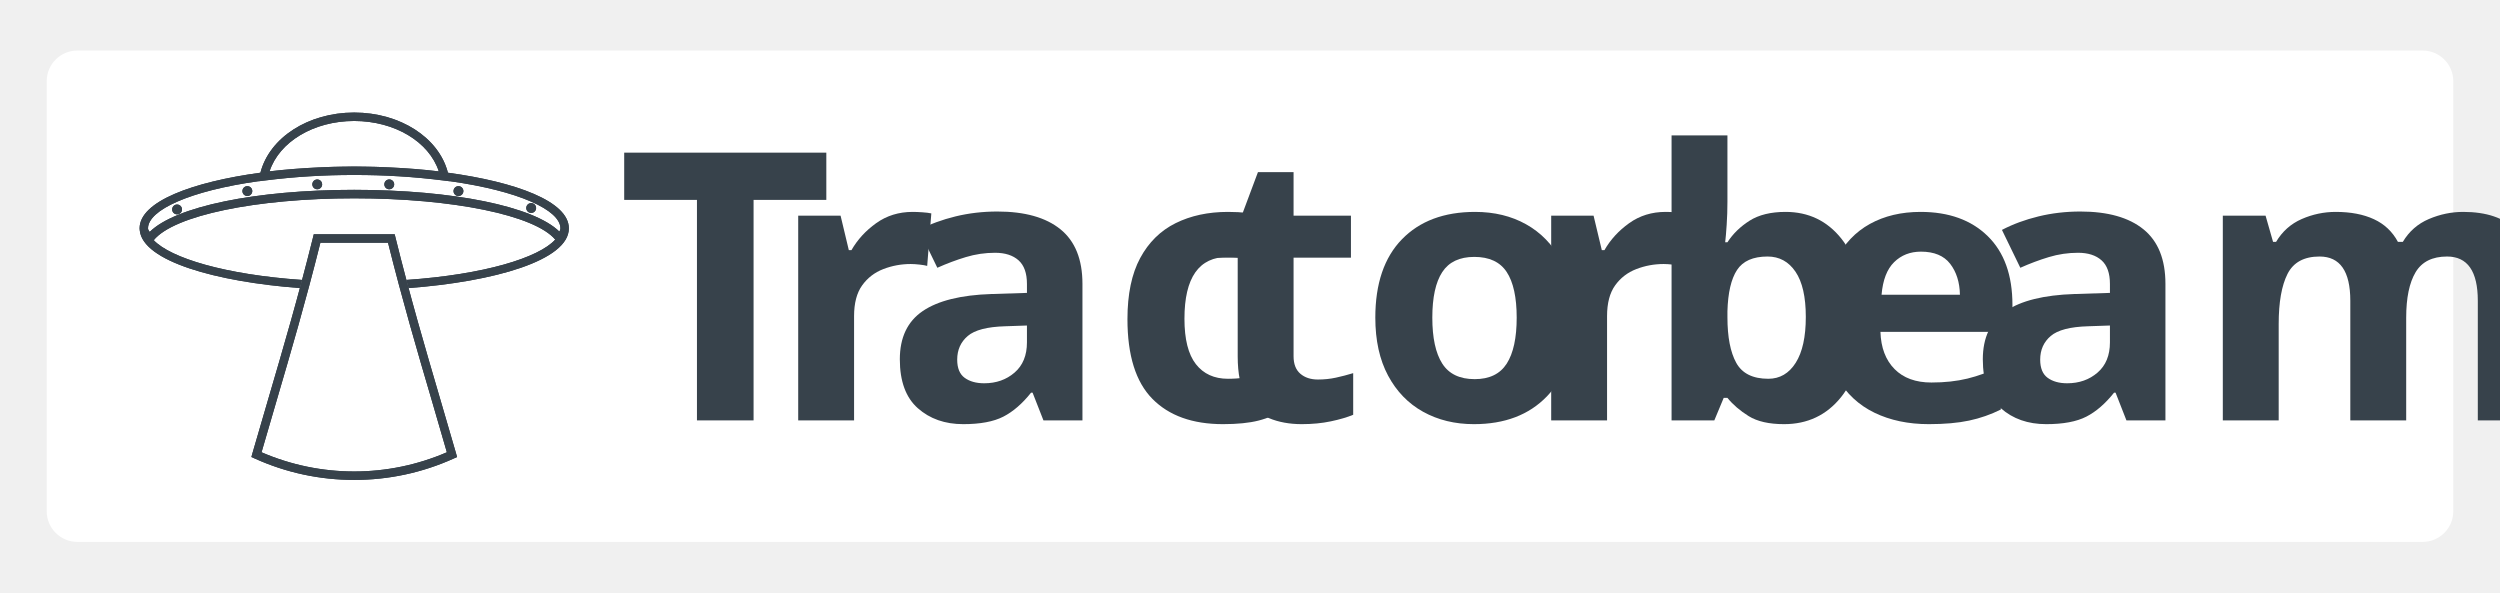
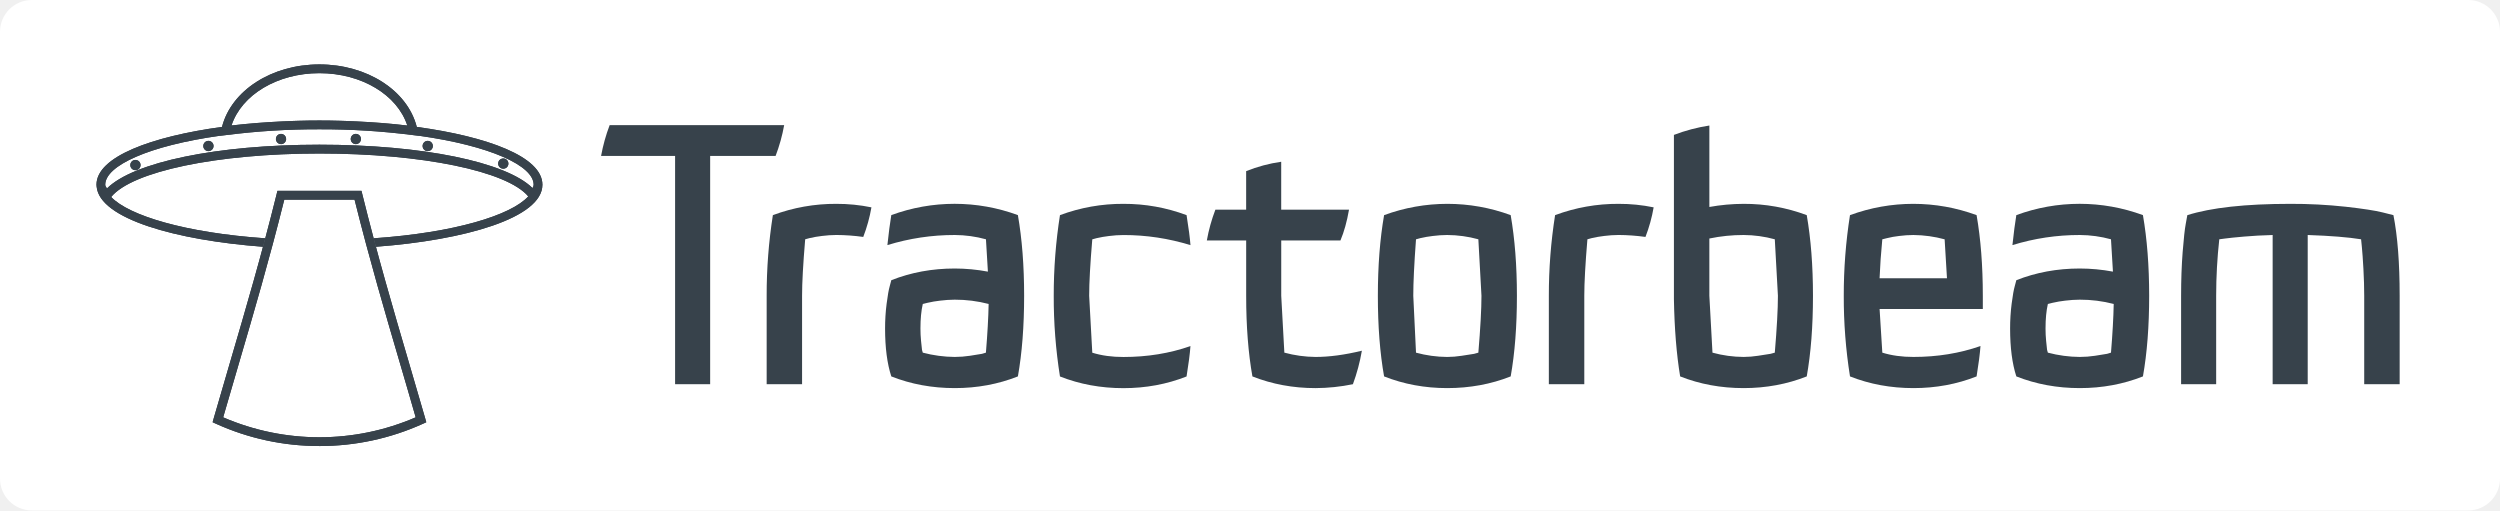
- <svg xmlns="http://www.w3.org/2000/svg" id="Logo" viewBox="0 0 3600 853.13">
-   <defs>
-     <style>.cls-1{fill:#fff;}.cls-2,.cls-3{fill:#37424b;}.cls-3{font-size:540px;font-family:Quam-Bold, Quam;font-weight:700;}.cls-4{letter-spacing:-0.11em;}.cls-5{letter-spacing:-0.03em;}.cls-6{letter-spacing:-0.01em;}.cls-7{letter-spacing:-0.01em;}.cls-8{letter-spacing:-0.01em;}</style>
+ <svg xmlns="http://www.w3.org/2000/svg" height="707.56" width="3465.46" version="1.1" viewBox="0 0 3465.46 707.56" id="Logo">
+   <defs id="defs12">
+     <style id="style10">.cls-1{fill:#fff;}.cls-2{fill:#37424b;}</style>
  </defs>
-   <rect id="Background" class="cls-1" x="67.27" y="72.78" width="3465.46" height="707.56" rx="44.15" />
-   <g id="Saucer">
-     <path class="cls-2" d="M254.94,308.69a7.1,7.1,0,1,1,7.15-7.13,7.09,7.09,0,0,1-7.15,7.13Zm0,0" />
-     <path class="cls-2" d="M254.94,308.68a7.1,7.1,0,1,1,7.15-7.13,7.08,7.08,0,0,1-7.15,7.13Zm0,0" />
-     <path class="cls-2" d="M356.14,282.26a7.11,7.11,0,1,1,7.15-7.13,7.12,7.12,0,0,1-7.15,7.13Zm0,0" />
-     <path class="cls-2" d="M356.14,282.27a7.11,7.11,0,1,1,7.15-7.15,7.13,7.13,0,0,1-7.15,7.15Zm0,0" />
-     <path class="cls-2" d="M456.84,272.58a7.1,7.1,0,1,1,7.07-7.08,7.11,7.11,0,0,1-7.07,7.08Zm0,0" />
-     <path class="cls-2" d="M456.84,272.57a7.1,7.1,0,1,1,7.07-7.05,7.08,7.08,0,0,1-7.07,7.05Zm0,0" />
-     <path class="cls-2" d="M560.51,272.58a7.1,7.1,0,1,1,7.13-7.08,7.16,7.16,0,0,1-7.13,7.08Zm0,0" />
-     <path class="cls-2" d="M560.51,272.57a7.1,7.1,0,1,1,7.13-7.05,7.13,7.13,0,0,1-7.13,7.05Zm0,0" />
-     <path class="cls-2" d="M660.16,282.26a7.11,7.11,0,1,1,7.12-7.13,7.12,7.12,0,0,1-7.12,7.13Zm0,0" />
-     <path class="cls-2" d="M660.16,282.27a7.11,7.11,0,1,1,7.12-7.15,7.12,7.12,0,0,1-7.12,7.15Zm0,0" />
-     <path class="cls-2" d="M764.88,306.64a7.1,7.1,0,1,1,7.13-7.07,7.09,7.09,0,0,1-7.13,7.07Zm0,0" />
-     <path class="cls-2" d="M764.88,306.64a7.11,7.11,0,1,1,7.13-7.06,7.09,7.09,0,0,1-7.13,7.06Zm0,0" />
-     <path class="cls-2" d="M645,248.7c-12.93-50.46-68.83-86.64-135-86.64s-122,36.18-135,86.64C277.36,262.05,201,290,201,328.82a17.24,17.24,0,0,0,.22,2.77c4.23,44.52,109.88,74.19,230.58,83.23,1.05-3.87,2.12-7.76,3.17-11.72-110.93-7.63-189.1-31.51-213.62-57.24,29-35.55,147-60.28,288.75-60.28,142,0,260,24.32,289.45,59.43C776,371.08,697.39,395.4,585.17,403.1c1.07,4,2.12,7.85,3.18,11.72,123.24-9.24,230.81-39.92,230.81-86,0-38.86-76.4-66.77-174.13-80.12Zm-135-74.48c58.36,0,108,30,121.89,72.56-22.83-2.75-46.49-4.6-70.8-5.72-4.45-.21-8.9-.36-13.28-.56-3-.07-6-.22-8.92-.29-9.61-.29-19.29-.41-28.89-.41s-19.23.12-28.91.41c-3,.07-5.86.22-8.83.29-4.45.13-8.9.35-13.35.56-24.31,1.12-48,3-70.75,5.65,13.93-42.46,63.53-72.49,121.84-72.49Zm295.38,159.2c-36.81-36.19-152.92-60.07-295.38-60.07-141.91,0-257.72,24.1-294.48,60.65-1.54-2.14-2.39-3.55-2.39-5.18,0-26.41,60.35-54.05,159.14-67.89l-.07.12L380.8,260a1002.68,1002.68,0,0,1,129.26-8,1003.47,1003.47,0,0,1,129.31,8l8.49,1.05v-.12C746.58,274.77,807,302.41,807,328.82a7.65,7.65,0,0,1-1.56,4.6Zm0,0" />
-     <path class="cls-2" d="M645,248.69c-12.93-50.45-68.83-86.63-135-86.63s-122,36.18-135,86.63C277.36,262,201,290,201,328.83a16.91,16.91,0,0,0,.22,2.75c4.23,44.52,109.88,74.21,230.58,83.26,1.05-3.89,2.12-7.78,3.17-11.74-110.93-7.64-189.1-31.52-213.62-57.24,29-35.55,147-60.28,288.75-60.28,142,0,260,24.31,289.45,59.43C776,371.09,697.39,395.39,585.17,403.1c1.07,4,2.12,7.85,3.18,11.74,123.24-9.27,230.81-39.93,230.81-86,0-38.87-76.4-66.79-174.13-80.14Zm-135-74.48c58.36,0,108,30,121.89,72.58-22.83-2.77-46.49-4.59-70.8-5.73-4.45-.22-8.9-.35-13.28-.56-3-.08-6-.22-8.92-.29-9.61-.27-19.29-.42-28.89-.42s-19.23.15-28.91.42c-3,.07-5.86.21-8.83.29-4.45.14-8.9.34-13.35.56-24.31,1.14-48,3-70.75,5.66,13.93-42.48,63.53-72.51,121.84-72.51ZM805.44,333.43c-36.81-36.18-152.92-60.08-295.38-60.08-141.91,0-257.72,24.1-294.48,60.64-1.54-2.12-2.39-3.53-2.39-5.16,0-26.43,60.35-54.05,159.14-67.91l-.07.15L380.8,260a1002.73,1002.73,0,0,1,129.26-8,1003.52,1003.52,0,0,1,129.31,8l8.49,1.07v-.15C746.58,274.78,807,302.4,807,328.83a7.67,7.67,0,0,1-1.56,4.6Zm0,0" />
-     <path class="cls-2" d="M510.06,691.07a346.15,346.15,0,0,1-143.24-30.81L362,658.07l1.41-5.1c7.71-26.77,15.56-53.49,23.47-80.48,20.91-71.23,42.55-144.8,63.82-230.52l1.12-4.66H568.35l1.14,4.66c21.27,85.72,42.89,159.36,63.8,230.59,7.93,27,15.76,53.64,23.47,80.41l1.41,5.1-4.8,2.19a346.71,346.71,0,0,1-143.31,30.81ZM376.64,651.29a336.06,336.06,0,0,0,266.84,0c-7.15-25.09-14.49-50-21.91-75.33-20.57-70-41.84-142.39-62.83-226.42H461.36c-21,84-42.19,156.32-62.74,226.35-7.49,25.29-14.78,50.31-22,75.4Zm0,0" />
-     <path class="cls-2" d="M510.06,691.06a346.15,346.15,0,0,1-143.24-30.81L362,658.07l1.41-5.09c7.71-26.79,15.56-53.49,23.47-80.48C407.79,501.26,429.43,427.7,450.7,342l1.12-4.65H568.35l1.14,4.65c21.27,85.73,42.89,159.36,63.8,230.58,7.93,27,15.76,53.64,23.47,80.43l1.41,5.09-4.8,2.18a346.71,346.71,0,0,1-143.31,30.81ZM376.64,651.28a335.94,335.94,0,0,0,266.84,0c-7.15-25.09-14.49-50-21.91-75.33-20.57-70-41.84-142.39-62.83-226.42H461.36c-21,84-42.19,156.32-62.74,226.35-7.49,25.29-14.78,50.31-22,75.4Zm0,0" />
+   <rect rx="44.15" height="707.56" width="3465.46" y="0" x="0" class="cls-1" id="Background" />
+   <g transform="translate(-67.27,-72.78)" id="Saucer">
+     <path id="path15" d="m 254.94,308.69 a 7.1,7.1 0 1 1 7.15,-7.13 7.09,7.09 0 0 1 -7.15,7.13 z m 0,0" class="cls-2" />
+     <path id="path17" d="m 254.94,308.68 a 7.1,7.1 0 1 1 7.15,-7.13 7.08,7.08 0 0 1 -7.15,7.13 z m 0,0" class="cls-2" />
+     <path id="path19" d="m 356.14,282.26 a 7.11,7.11 0 1 1 7.15,-7.13 7.12,7.12 0 0 1 -7.15,7.13 z m 0,0" class="cls-2" />
+     <path id="path21" d="m 356.14,282.27 a 7.11,7.11 0 1 1 7.15,-7.15 7.13,7.13 0 0 1 -7.15,7.15 z m 0,0" class="cls-2" />
+     <path id="path23" d="m 456.84,272.58 a 7.1,7.1 0 1 1 7.07,-7.08 7.11,7.11 0 0 1 -7.07,7.08 z m 0,0" class="cls-2" />
+     <path id="path25" d="m 456.84,272.57 a 7.1,7.1 0 1 1 7.07,-7.05 7.08,7.08 0 0 1 -7.07,7.05 z m 0,0" class="cls-2" />
+     <path id="path27" d="m 560.51,272.58 a 7.1,7.1 0 1 1 7.13,-7.08 7.16,7.16 0 0 1 -7.13,7.08 z m 0,0" class="cls-2" />
+     <path id="path29" d="m 560.51,272.57 a 7.1,7.1 0 1 1 7.13,-7.05 7.13,7.13 0 0 1 -7.13,7.05 z m 0,0" class="cls-2" />
+     <path id="path31" d="m 660.16,282.26 a 7.11,7.11 0 1 1 7.12,-7.13 7.12,7.12 0 0 1 -7.12,7.13 z m 0,0" class="cls-2" />
+     <path id="path33" d="m 660.16,282.27 a 7.11,7.11 0 1 1 7.12,-7.15 7.12,7.12 0 0 1 -7.12,7.15 z m 0,0" class="cls-2" />
+     <path id="path35" d="m 764.88,306.64 a 7.1,7.1 0 1 1 7.13,-7.07 7.09,7.09 0 0 1 -7.13,7.07 z m 0,0" class="cls-2" />
+     <path id="path37" d="m 764.88,306.64 a 7.11,7.11 0 1 1 7.13,-7.06 7.09,7.09 0 0 1 -7.13,7.06 z m 0,0" class="cls-2" />
+     <path id="path39" d="m 645,248.7 c -12.93,-50.46 -68.83,-86.64 -135,-86.64 -66.17,0 -122,36.18 -135,86.64 -97.64,13.35 -174,41.3 -174,80.12 a 17.24,17.24 0 0 0 0.22,2.77 c 4.23,44.52 109.88,74.19 230.58,83.23 1.05,-3.87 2.12,-7.76 3.17,-11.72 -110.93,-7.63 -189.1,-31.51 -213.62,-57.24 29,-35.55 147,-60.28 288.75,-60.28 142,0 260,24.32 289.45,59.43 -23.55,26.07 -102.16,50.39 -214.38,58.09 1.07,4 2.12,7.85 3.18,11.72 123.24,-9.24 230.81,-39.92 230.81,-86 0,-38.86 -76.4,-66.77 -174.13,-80.12 z M 510,174.22 c 58.36,0 108,30 121.89,72.56 -22.83,-2.75 -46.49,-4.6 -70.8,-5.72 -4.45,-0.21 -8.9,-0.36 -13.28,-0.56 -3,-0.07 -6,-0.22 -8.92,-0.29 -9.61,-0.29 -19.29,-0.41 -28.89,-0.41 -9.6,0 -19.23,0.12 -28.91,0.41 -3,0.07 -5.86,0.22 -8.83,0.29 -4.45,0.13 -8.9,0.35 -13.35,0.56 -24.31,1.12 -48,3 -70.75,5.65 13.93,-42.46 63.53,-72.49 121.84,-72.49 z m 295.38,159.2 C 768.57,297.23 652.46,273.35 510,273.35 c -141.91,0 -257.72,24.1 -294.48,60.65 -1.54,-2.14 -2.39,-3.55 -2.39,-5.18 0,-26.41 60.35,-54.05 159.14,-67.89 l -0.07,0.12 8.6,-1.05 a 1002.68,1002.68 0 0 1 129.26,-8 1003.47,1003.47 0 0 1 129.31,8 l 8.49,1.05 v -0.12 C 746.58,274.77 807,302.41 807,328.82 a 7.65,7.65 0 0 1 -1.56,4.6 z m 0,0" class="cls-2" />
+     <path id="path41" d="m 645,248.69 c -12.93,-50.45 -68.83,-86.63 -135,-86.63 -66.17,0 -122,36.18 -135,86.63 C 277.36,262 201,290 201,328.83 a 16.91,16.91 0 0 0 0.22,2.75 c 4.23,44.52 109.88,74.21 230.58,83.26 1.05,-3.89 2.12,-7.78 3.17,-11.74 -110.93,-7.64 -189.1,-31.52 -213.62,-57.24 29,-35.55 147,-60.28 288.75,-60.28 142,0 260,24.31 289.45,59.43 -23.55,26.08 -102.16,50.38 -214.38,58.09 1.07,4 2.12,7.85 3.18,11.74 123.24,-9.27 230.81,-39.93 230.81,-86 0,-38.87 -76.4,-66.79 -174.13,-80.14 z M 510,174.21 c 58.36,0 108,30 121.89,72.58 -22.83,-2.77 -46.49,-4.59 -70.8,-5.73 -4.45,-0.22 -8.9,-0.35 -13.28,-0.56 -3,-0.08 -6,-0.22 -8.92,-0.29 -9.61,-0.27 -19.29,-0.42 -28.89,-0.42 -9.6,0 -19.23,0.15 -28.91,0.42 -3,0.07 -5.86,0.21 -8.83,0.29 -4.45,0.14 -8.9,0.34 -13.35,0.56 -24.31,1.14 -48,3 -70.75,5.66 13.93,-42.48 63.53,-72.51 121.84,-72.51 z m 295.44,159.22 c -36.81,-36.18 -152.92,-60.08 -295.38,-60.08 -141.91,0 -257.72,24.1 -294.48,60.64 -1.54,-2.12 -2.39,-3.53 -2.39,-5.16 0,-26.43 60.35,-54.05 159.14,-67.91 l -0.07,0.15 8.54,-1.07 a 1002.73,1002.73 0 0 1 129.26,-8 1003.52,1003.52 0 0 1 129.31,8 l 8.49,1.07 v -0.15 C 746.58,274.78 807,302.4 807,328.83 a 7.67,7.67 0 0 1 -1.56,4.6 z m 0,0" class="cls-2" />
+     <path id="path43" d="M 510.06,691.07 A 346.15,346.15 0 0 1 366.82,660.26 l -4.82,-2.19 1.41,-5.1 c 7.71,-26.77 15.56,-53.49 23.47,-80.48 20.91,-71.23 42.55,-144.8 63.82,-230.52 l 1.12,-4.66 h 116.53 l 1.14,4.66 c 21.27,85.72 42.89,159.36 63.8,230.59 7.93,27 15.76,53.64 23.47,80.41 l 1.41,5.1 -4.8,2.19 A 346.71,346.71 0 0 1 510.06,691.07 Z M 376.64,651.29 a 336.06,336.06 0 0 0 266.84,0 c -7.15,-25.09 -14.49,-50 -21.91,-75.33 -20.57,-70 -41.84,-142.39 -62.83,-226.42 h -97.38 c -21,84 -42.19,156.32 -62.74,226.35 -7.49,25.29 -14.78,50.31 -22,75.4 z m 0,0" class="cls-2" />
+     <path id="path45" d="M 510.06,691.06 A 346.15,346.15 0 0 1 366.82,660.25 l -4.82,-2.18 1.41,-5.09 c 7.71,-26.79 15.56,-53.49 23.47,-80.48 20.91,-71.24 42.55,-144.8 63.82,-230.5 l 1.12,-4.65 h 116.53 l 1.14,4.65 c 21.27,85.73 42.89,159.36 63.8,230.58 7.93,27 15.76,53.64 23.47,80.43 l 1.41,5.09 -4.8,2.18 A 346.71,346.71 0 0 1 510.06,691.09 Z M 376.64,651.28 a 335.94,335.94 0 0 0 266.84,0 c -7.15,-25.09 -14.49,-50 -21.91,-75.33 -20.57,-70 -41.84,-142.39 -62.83,-226.42 h -97.38 c -21,84 -42.19,156.32 -62.74,226.35 -7.49,25.29 -14.78,50.31 -22,75.4 z m 0,0" class="cls-2" />
  </g>
-   <text id="Name" class="cls-3" transform="translate(888.05 605.37)">
-     <tspan class="cls-4">T</tspan>
-     <tspan class="cls-5" x="219.24" y="0">r</tspan>
-     <tspan x="385.02" y="0">ac</tspan>
-     <tspan class="cls-6" x="843.47" y="0">t</tspan>
-     <tspan x="1068.11" y="0">o</tspan>
-     <tspan class="cls-7" x="1303.54" y="0">r</tspan>
-     <tspan x="1476.88" y="0">b</tspan>
-     <tspan class="cls-8" x="1713.94" y="0">e</tspan>
-     <tspan x="1944.52" y="0">am</tspan>
-   </text>
+   <path id="path48" d="M 845.08,173.49 H 1087 a 238.82,238.82 0 0 1 -11.88,42.66 H 984.4 V 532.59 H 935.8 V 216.15 H 833.2 a 243.88,243.88 0 0 1 11.88,-42.66 z" class="cls-2" />
+   <path id="path50" d="m 1159.36,282.57 a 236.72,236.72 0 0 1 48.6,4.86 215.15,215.15 0 0 1 -11.34,41 280.94,280.94 0 0 0 -37.26,-2.7 163.71,163.71 0 0 0 -20,1.35 153.81,153.81 0 0 0 -17.28,3 l -5.94,1.62 q -4.34,51.31 -4.32,78.3 v 122.59 h -49.09 V 410.01 a 713.59,713.59 0 0 1 8.61,-111.79 247.82,247.82 0 0 1 88.02,-15.65 z" class="cls-2" />
+   <path id="path52" d="m 1410.99,298.22 q 8.64,49.69 8.64,111.78 0,63.18 -8.64,111.78 -41,16.2 -87.47,16.2 -47,0 -88,-16.2 -8.64,-26.45 -8.64,-66.42 a 268.19,268.19 0 0 1 2.17,-34.56 q 2.14,-16.72 4.31,-24.3 l 2.16,-8.1 q 41,-16.2 88,-16.2 a 251.39,251.39 0 0 1 45.89,4.32 l -2.7,-44.82 a 166.76,166.76 0 0 0 -43.19,-5.94 314.49,314.49 0 0 0 -93.43,14 q 2.7,-25.36 5.4,-41.58 a 253.68,253.68 0 0 1 175.5,0 z m -87.47,196.56 a 141.87,141.87 0 0 0 21,-1.62 q 10.8,-1.62 16.74,-2.7 l 5.4,-1.62 q 3.24,-39.4 3.78,-67.5 a 185.09,185.09 0 0 0 -47,-5.94 170.2,170.2 0 0 0 -20.25,1.35 153.22,153.22 0 0 0 -17.56,3 l -6.48,1.62 q -3.24,14.06 -3.24,34 c 0,5.77 0.28,11.44 0.81,17 0.53,5.56 1,9.82 1.35,12.69 l 1.08,3.78 a 178.33,178.33 0 0 0 44.37,5.95 z" class="cls-2" />
+   <path id="path54" d="m 1557.33,282.57 a 246.43,246.43 0 0 1 87.48,15.65 q 4.32,27 5.4,41.58 a 312.73,312.73 0 0 0 -92.88,-14 163.71,163.71 0 0 0 -20,1.35 153.81,153.81 0 0 0 -17.28,3 l -5.94,1.62 q -4.34,51.31 -4.32,78.3 l 4.32,78.84 q 19.44,6 43.2,5.94 49.68,0 92.88,-15.12 -1.1,15.67 -5.4,42.12 -41,16.2 -87.48,16.2 -47,0 -88,-16.2 a 700,700 0 0 1 -8.64,-111.78 713.59,713.59 0 0 1 8.64,-111.85 247.82,247.82 0 0 1 88.02,-15.65 z" class="cls-2" />
+   <path id="path56" d="m 1823.55,494.79 q 28.61,0 64.26,-8.64 a 263.55,263.55 0 0 1 -12.42,46.44 264.51,264.51 0 0 1 -51.84,5.4 q -46.46,0 -87.48,-16.2 -8.65,-48.6 -8.64,-111.78 v -76.68 h -54.54 a 236,236 0 0 1 11.84,-42.66 h 42.66 v -53.45 a 210.69,210.69 0 0 1 48.6,-13 v 66.42 h 94 q -4.34,24.85 -11.88,42.66 h -82.08 v 76.68 l 4.32,78.84 a 170.07,170.07 0 0 0 43.2,5.97 z" class="cls-2" />
+   <path id="path58" d="m 2094.09,298.22 q 8.63,49.69 8.64,111.78 0,63.18 -8.64,111.78 -41.06,16.2 -88,16.2 -46.46,0 -87.48,-16.2 -8.65,-48.6 -8.64,-111.78 0,-62.09 8.64,-111.78 a 253.68,253.68 0 0 1 175.5,0 z m -44.82,190.62 q 4.3,-51.28 4.32,-78.84 l -4.32,-78.3 a 166.84,166.84 0 0 0 -43.2,-5.94 163.58,163.58 0 0 0 -20,1.35 153.81,153.81 0 0 0 -17.28,3 l -5.94,1.62 q -3.8,51.31 -3.78,78.3 l 3.78,78.84 a 170.07,170.07 0 0 0 43.2,5.94 135.55,135.55 0 0 0 20,-1.62 q 10.79,-1.62 17.28,-2.7 z" class="cls-2" />
+   <path id="path60" d="m 2243.66,282.57 a 236.72,236.72 0 0 1 48.6,4.86 215.15,215.15 0 0 1 -11.34,41 280.94,280.94 0 0 0 -37.26,-2.7 163.84,163.84 0 0 0 -20,1.35 154.22,154.22 0 0 0 -17.28,3 l -5.94,1.62 q -4.33,51.31 -4.32,78.3 v 122.59 h -49.14 V 410.01 a 713.59,713.59 0 0 1 8.66,-111.79 247.82,247.82 0 0 1 88.02,-15.65 z" class="cls-2" />
+   <path id="path62" d="m 2504.48,298.22 q 8.63,49.69 8.64,111.78 0,63.18 -8.64,111.78 -41,16.2 -87.48,16.2 -47,0 -88,-16.2 -7.58,-45.89 -8.64,-106.92 V 186.99 a 239.89,239.89 0 0 1 49.14,-13 v 112.9 a 272.19,272.19 0 0 1 47.52,-4.32 246.43,246.43 0 0 1 87.46,15.65 z m -44.28,190.62 q 4.32,-51.28 4.32,-78.84 l -4.32,-78.3 a 166.84,166.84 0 0 0 -43.2,-5.94 231.27,231.27 0 0 0 -47.52,4.86 V 410 l 4.32,78.84 a 165.92,165.92 0 0 0 43.2,5.94 135.44,135.44 0 0 0 20,-1.62 q 10.8,-1.62 17.28,-2.7 z" class="cls-2" />
+   <path id="path64" d="m 2739.92,298.22 q 8.63,49.69 8.64,111.78 v 18.36 h -143.1 l 3.78,60.48 q 19.44,6 43.2,5.94 49.66,0 92.88,-15.12 -1.1,15.67 -5.4,42.12 -41.05,16.2 -87.48,16.2 -47,0 -88,-16.2 A 698.89,698.89 0 0 1 2555.8,410 a 712.39,712.39 0 0 1 8.62,-111.78 253.68,253.68 0 0 1 175.5,0 z m -87.48,27.54 a 163.58,163.58 0 0 0 -20,1.35 128.32,128.32 0 0 0 -16.74,3 l -6.48,1.62 q -2.72,28.1 -3.78,54 h 93.42 l -3.24,-54 a 171.09,171.09 0 0 0 -43.18,-5.96 z" class="cls-2" />
+   <path id="path66" d="m 2970.5,298.22 q 8.63,49.69 8.64,111.78 0,63.18 -8.64,111.78 -41,16.2 -87.48,16.2 -47,0 -88,-16.2 -8.64,-26.45 -8.64,-66.42 a 270,270 0 0 1 2.16,-34.56 q 2.14,-16.72 4.32,-24.3 l 2.16,-8.1 q 41,-16.2 88,-16.2 a 251.42,251.42 0 0 1 45.9,4.32 l -2.7,-44.82 a 166.84,166.84 0 0 0 -43.2,-5.94 314.42,314.42 0 0 0 -93.42,14 q 2.7,-25.36 5.4,-41.58 a 253.68,253.68 0 0 1 175.5,0 z m -87.48,196.56 a 142.11,142.11 0 0 0 21.06,-1.62 q 10.8,-1.62 16.74,-2.7 l 5.4,-1.62 q 3.24,-39.4 3.78,-67.5 a 185.11,185.11 0 0 0 -47,-5.94 170.2,170.2 0 0 0 -20.25,1.35 153.38,153.38 0 0 0 -17.55,3 l -6.48,1.62 q -3.24,14.06 -3.24,34 0,8.65 0.81,17 0.81,8.35 1.35,12.69 l 1.08,3.78 a 178.19,178.19 0 0 0 44.3,5.95 z" class="cls-2" />
+   <path id="path68" d="m 3317.73,298.22 q 8.64,43.74 8.64,111.78 v 122.59 h -49.14 V 410.01 q 0,-17.27 -1.08,-37 -1.08,-19.73 -2.16,-30.51 l -1.08,-10.8 q -26.46,-4.31 -74,-5.94 v 206.83 h -48.6 V 325.77 q -21.06,0.56 -39.42,2.16 -18.36,1.6 -26.46,2.7 l -8.1,1.08 a 718.44,718.44 0 0 0 -4.32,78.3 v 122.58 h -48.6 V 410.01 q 0,-32.93 2.16,-60.75 2.16,-27.82 4.32,-39.15 l 2.16,-11.88 q 49.68,-15.64 142.56,-15.66 a 688,688 0 0 1 76.95,4 q 35.91,4.05 51,7.83 z" class="cls-2" />
</svg>
